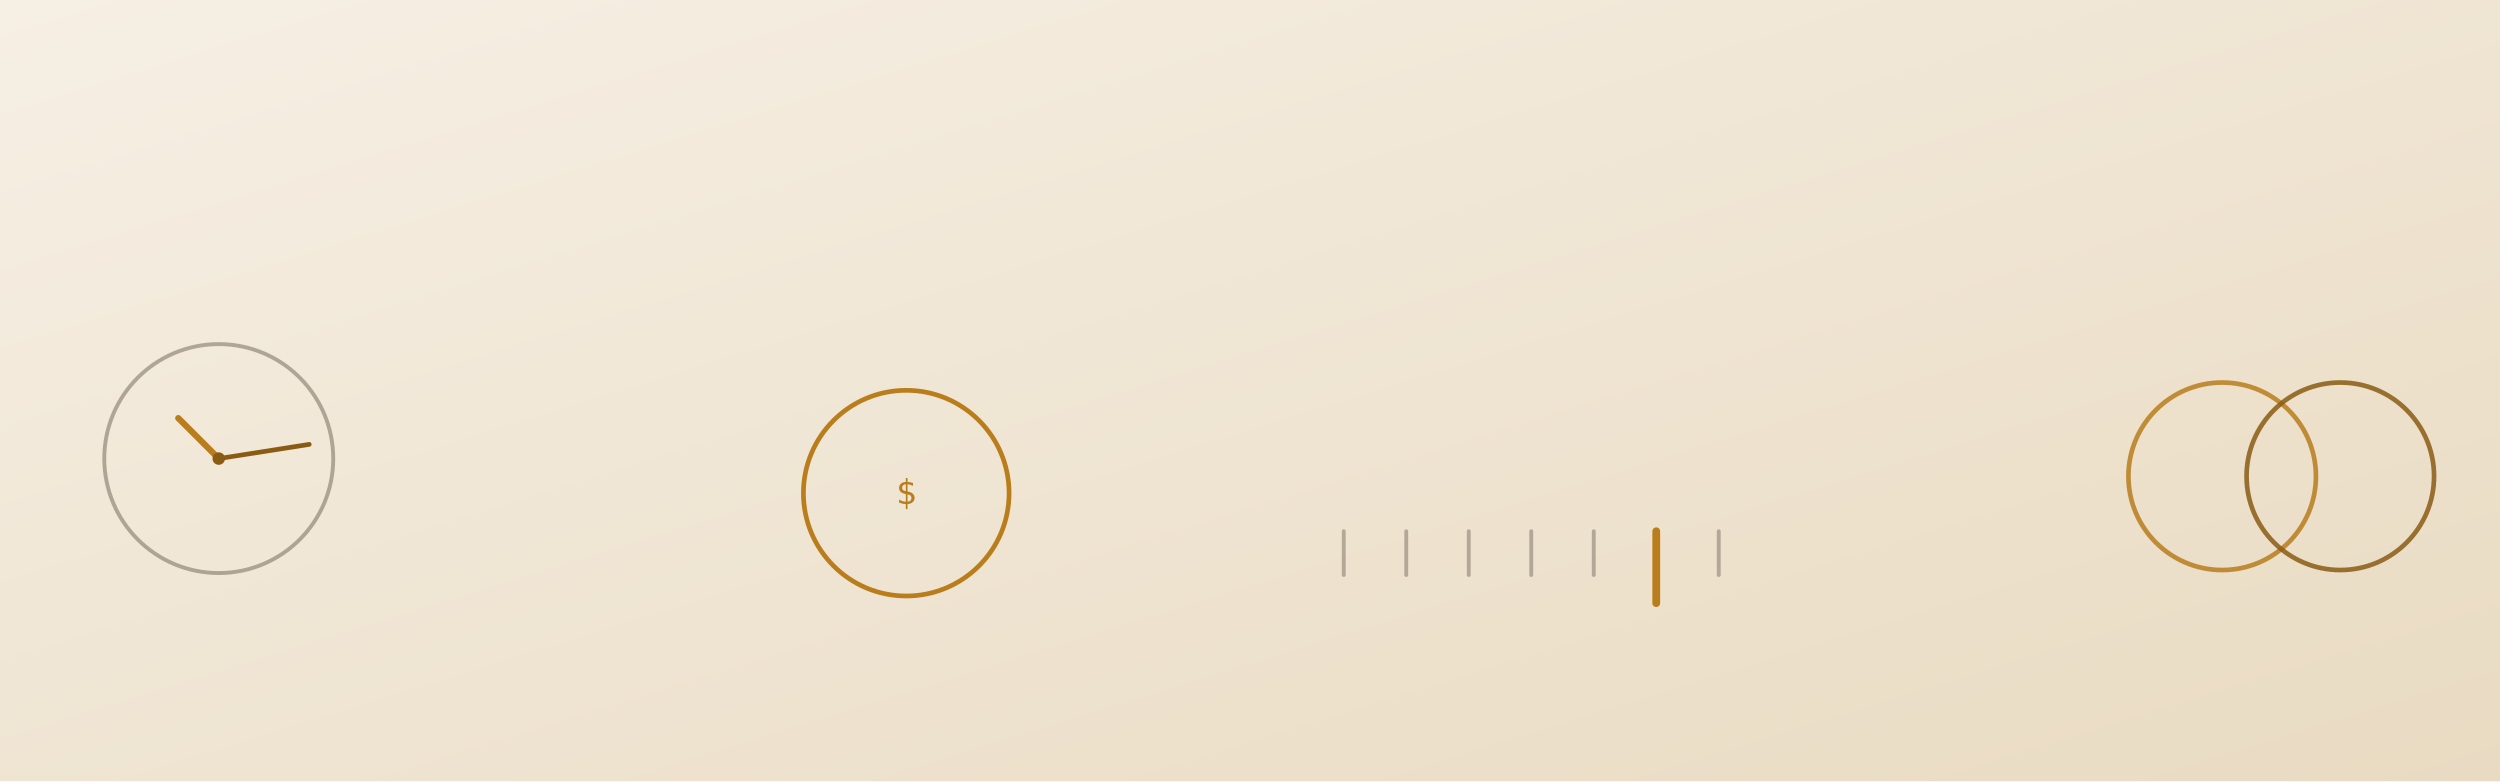
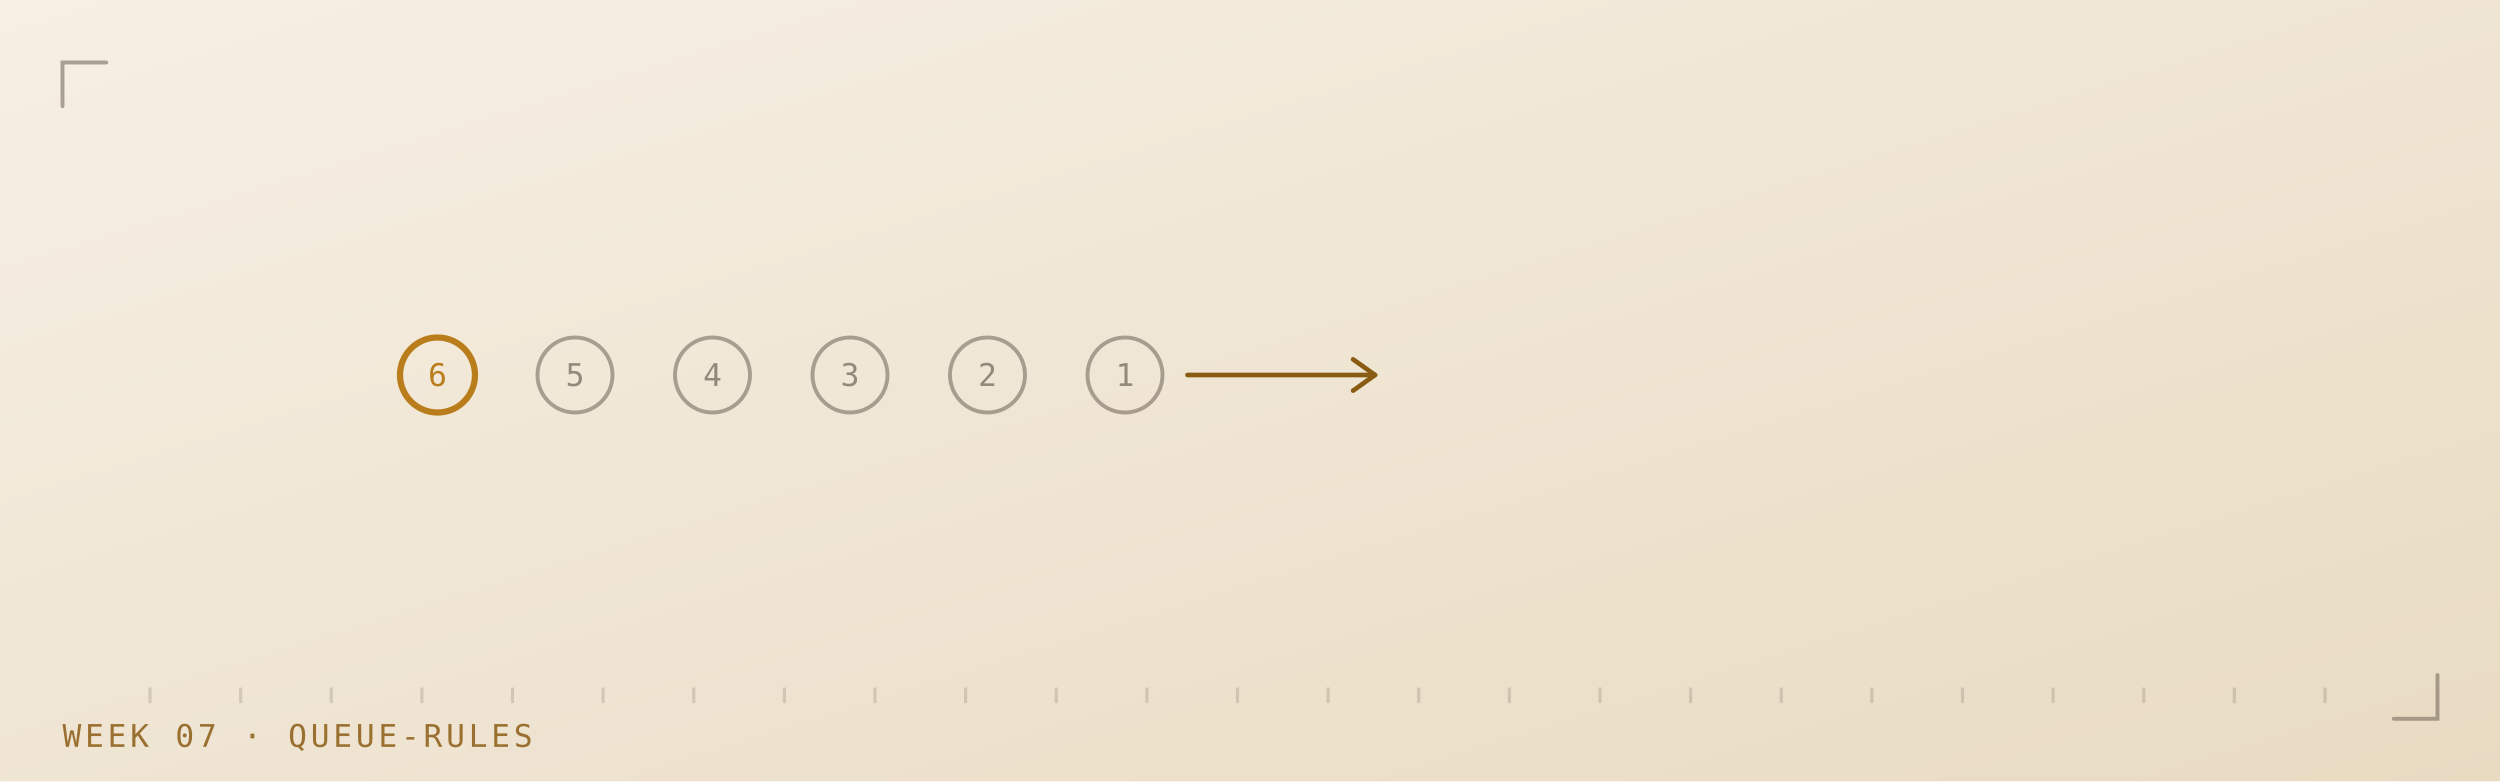
<svg xmlns="http://www.w3.org/2000/svg" viewBox="0 0 1600 500" width="1600" height="500">
  <defs>
    <linearGradient id="bg" x1="0" y1="0" x2="1" y2="1">
      <stop offset="0" stop-color="#f6efe4" />
      <stop offset="1" stop-color="#e9dbc2" />
    </linearGradient>
  </defs>
  <rect width="1600" height="500" fill="url(#bg)" />
-   <g fill="none" stroke-linecap="round">
-     <circle cx="140" cy="293.49" r="73.265" stroke="#6b6154" stroke-width="2.5" opacity="0.5" />
-     <line x1="140" y1="293.49" x2="114.1" y2="267.6" stroke="#b97d1c" stroke-width="4" />
-     <line x1="140" y1="293.49" x2="197.9" y2="284.4" stroke="#8a5c13" stroke-width="3" />
-     <circle cx="140" cy="293.49" r="4" fill="#8a5c13" />
+   <g stroke="#6b6154" stroke-width="2" opacity="0.22">
+     <line x1="96" y1="440" x2="96" y2="450" />
+     <line x1="154" y1="440" x2="154" y2="450" />
+     <line x1="212" y1="440" x2="212" y2="450" />
+     <line x1="270" y1="440" x2="270" y2="450" />
+     <line x1="328" y1="440" x2="328" y2="450" />
+     <line x1="386" y1="440" x2="386" y2="450" />
+     <line x1="444" y1="440" x2="444" y2="450" />
+     <line x1="502" y1="440" x2="502" y2="450" />
+     <line x1="560" y1="440" x2="560" y2="450" />
+     <line x1="618" y1="440" x2="618" y2="450" />
+     <line x1="676" y1="440" x2="676" y2="450" />
+     <line x1="734" y1="440" x2="734" y2="450" />
+     <line x1="792" y1="440" x2="792" y2="450" />
+     <line x1="850" y1="440" x2="850" y2="450" />
+     <line x1="908" y1="440" x2="908" y2="450" />
+     <line x1="966" y1="440" x2="966" y2="450" />
+     <line x1="1024" y1="440" x2="1024" y2="450" />
+     <line x1="1082" y1="440" x2="1082" y2="450" />
+     <line x1="1140" y1="440" x2="1140" y2="450" />
+     <line x1="1198" y1="440" x2="1198" y2="450" />
+     <line x1="1256" y1="440" x2="1256" y2="450" />
+     <line x1="1314" y1="440" x2="1314" y2="450" />
+     <line x1="1372" y1="440" x2="1372" y2="450" />
+     <line x1="1430" y1="440" x2="1430" y2="450" />
+     <line x1="1488" y1="440" x2="1488" y2="450" />
  </g>
+   <g stroke="#6b6154" stroke-width="2.5" fill="none" stroke-linecap="round" opacity="0.55">
+     <path d="M 40 68 L 40 40 L 68 40" />
+     <path d="M 1532 460 L 1560 460 L 1560 432" />
+   </g>
+   <text x="40" y="478" font-family="ui-monospace, monospace" font-size="20" letter-spacing="0.12em" fill="#8a5c13" opacity="0.85">WEEK 07 · QUEUE-RULES</text>
  <g>
-     <circle cx="580" cy="315.621" r="65.813" fill="none" stroke="#b97d1c" stroke-width="3" />
-     <text x="580" y="322.621" font-family="ui-monospace, monospace" font-size="22" fill="#b97d1c" text-anchor="middle">$</text>
+     <circle cx="280" cy="240" r="24" fill="none" stroke="#b97d1c" stroke-width="4" opacity="1" />
+     <text x="280" y="247" font-family="ui-monospace, monospace" font-size="20" text-anchor="middle" fill="#b97d1c" opacity="1">6</text>
+     <circle cx="368" cy="240" r="24" fill="none" stroke="#6b6154" stroke-width="2.5" opacity="0.55" />
+     <text x="368" y="247" font-family="ui-monospace, monospace" font-size="20" text-anchor="middle" fill="#6b6154" opacity="0.7">5</text>
+     <circle cx="456" cy="240" r="24" fill="none" stroke="#6b6154" stroke-width="2.5" opacity="0.55" />
+     <text x="456" y="247" font-family="ui-monospace, monospace" font-size="20" text-anchor="middle" fill="#6b6154" opacity="0.7">4</text>
+     <circle cx="544" cy="240" r="24" fill="none" stroke="#6b6154" stroke-width="2.5" opacity="0.55" />
+     <text x="544" y="247" font-family="ui-monospace, monospace" font-size="20" text-anchor="middle" fill="#6b6154" opacity="0.7">3</text>
+     <circle cx="632" cy="240" r="24" fill="none" stroke="#6b6154" stroke-width="2.5" opacity="0.55" />
+     <text x="632" y="247" font-family="ui-monospace, monospace" font-size="20" text-anchor="middle" fill="#6b6154" opacity="0.7">2</text>
+     <circle cx="720" cy="240" r="24" fill="none" stroke="#6b6154" stroke-width="2.5" opacity="0.55" />
+     <text x="720" y="247" font-family="ui-monospace, monospace" font-size="20" text-anchor="middle" fill="#6b6154" opacity="0.7">1</text>
  </g>
-   <g>
-     <line x1="860" y1="340" x2="860" y2="368" stroke="#6b6154" stroke-width="2.5" stroke-linecap="round" opacity="0.45" />
-     <line x1="900" y1="340" x2="900" y2="368" stroke="#6b6154" stroke-width="2.5" stroke-linecap="round" opacity="0.45" />
-     <line x1="940" y1="340" x2="940" y2="368" stroke="#6b6154" stroke-width="2.5" stroke-linecap="round" opacity="0.45" />
-     <line x1="980" y1="340" x2="980" y2="368" stroke="#6b6154" stroke-width="2.5" stroke-linecap="round" opacity="0.45" />
-     <line x1="1020" y1="340" x2="1020" y2="368" stroke="#6b6154" stroke-width="2.5" stroke-linecap="round" opacity="0.45" />
-     <line x1="1060" y1="340" x2="1060" y2="386" stroke="#b97d1c" stroke-width="5" stroke-linecap="round" opacity="1" />
-     <line x1="1100" y1="340" x2="1100" y2="368" stroke="#6b6154" stroke-width="2.5" stroke-linecap="round" opacity="0.45" />
-   </g>
-   <g fill="none" stroke-width="3">
-     <circle cx="1422.2" cy="304.82" r="60" stroke="#b97d1c" opacity="0.85" />
-     <circle cx="1497.8" cy="304.82" r="60" stroke="#8a5c13" opacity="0.85" />
+   <g stroke="#8a5c13" stroke-width="3" fill="none" stroke-linecap="round" stroke-linejoin="round">
+     <path d="M 760 240 L 880 240" />
+     <path d="M 866 230 L 880 240 L 866 250" />
  </g>
</svg>
